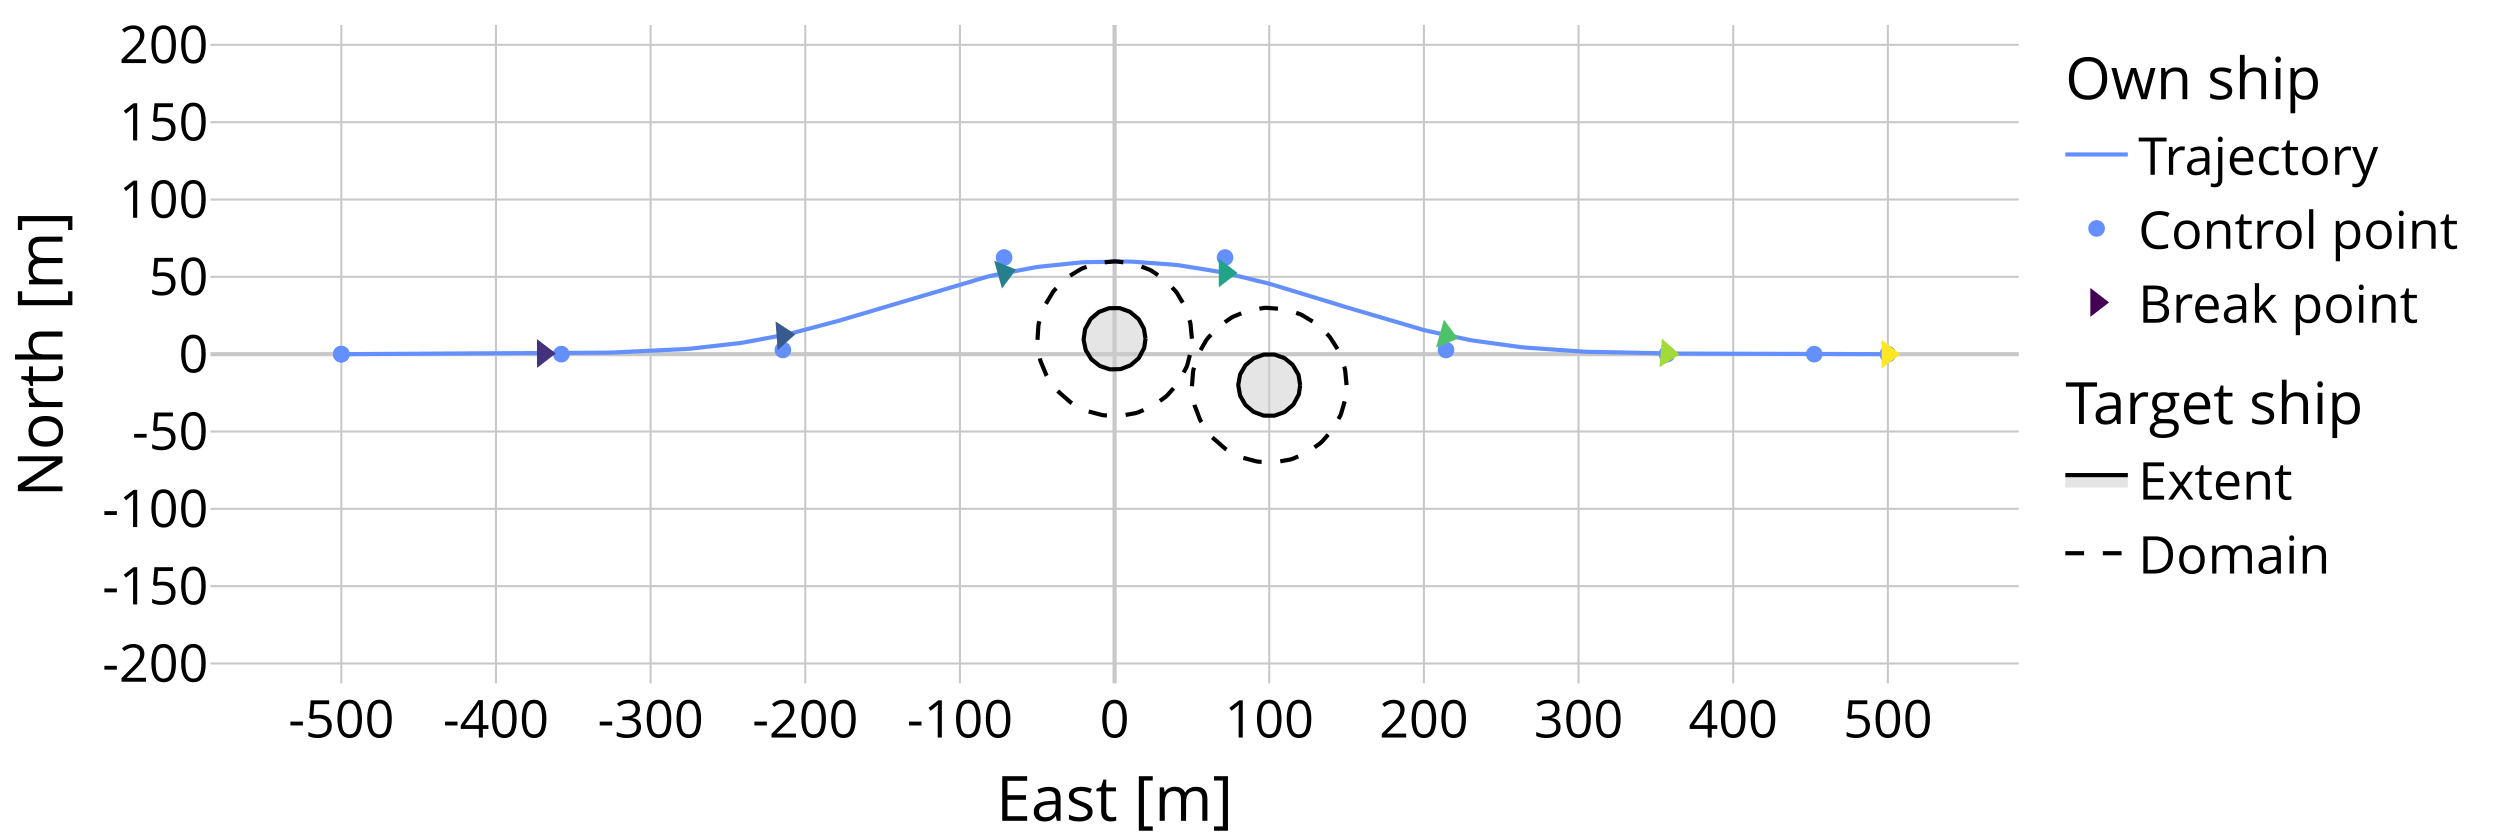
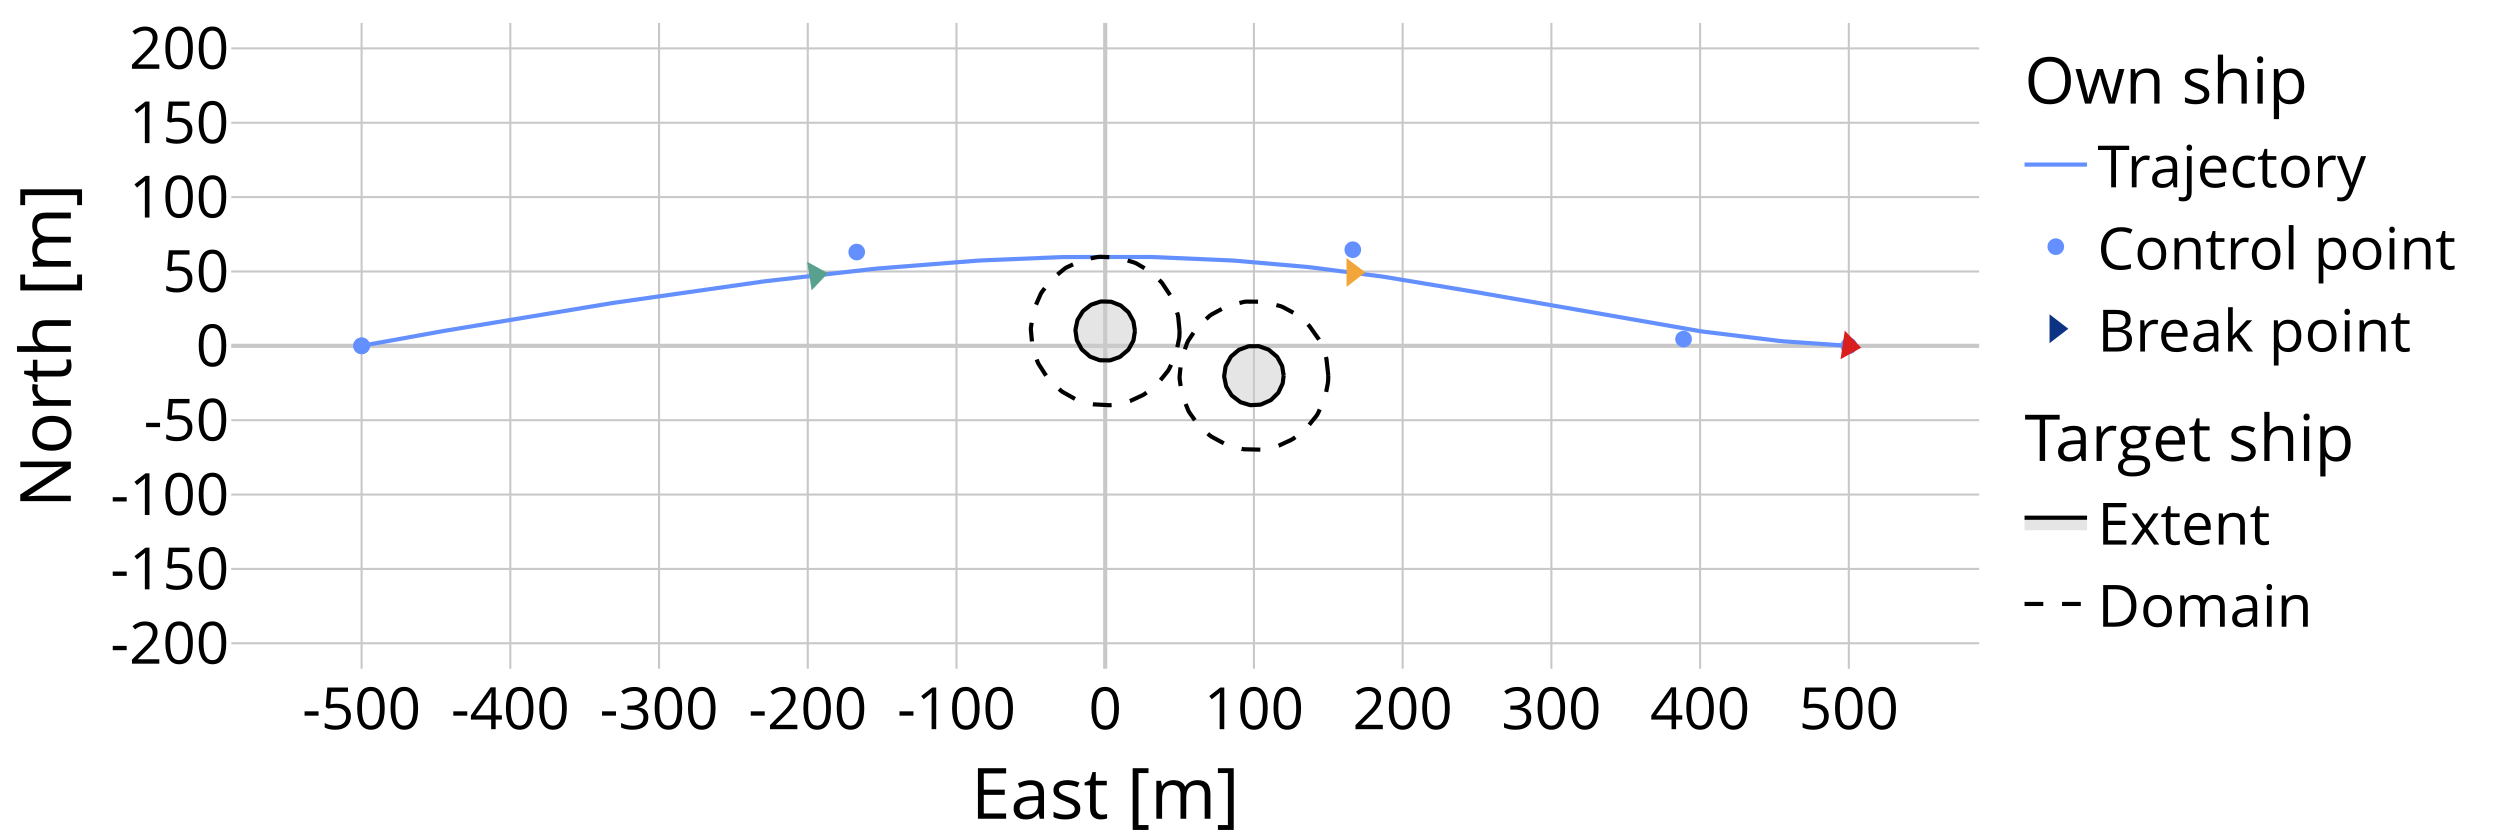
<svg xmlns="http://www.w3.org/2000/svg" class="main-svg" width="1200" height="400" style="" viewBox="0 0 1200 400">
  <rect x="0" y="0" width="1200" height="400" style="fill: rgb(255, 255, 255); fill-opacity: 1;" />
-   <defs id="defs-7a9cb0">
+   <defs id="defs-eac5a7">
    <g class="clips">
-       <clipPath id="clip7a9cb0xyplot" class="plotclip">
-         <rect width="868" height="316" />
+       <clipPath id="clipeac5a7xyplot" class="plotclip">
+         <rect width="839" height="310" />
      </clipPath>
-       <clipPath class="axesclip" id="clip7a9cb0x">
-         <rect x="101" y="0" width="868" height="400" />
+       <clipPath class="axesclip" id="clipeac5a7x">
+         <rect x="111" y="0" width="839" height="400" />
      </clipPath>
-       <clipPath class="axesclip" id="clip7a9cb0y">
-         <rect x="0" y="12" width="1200" height="316" />
+       <clipPath class="axesclip" id="clipeac5a7y">
+         <rect x="0" y="11" width="1200" height="310" />
      </clipPath>
-       <clipPath class="axesclip" id="clip7a9cb0xy">
-         <rect x="101" y="12" width="868" height="316" />
+       <clipPath class="axesclip" id="clipeac5a7xy">
+         <rect x="111" y="11" width="839" height="310" />
      </clipPath>
    </g>
    <g class="gradients" />
    <g class="patterns" />
  </defs>
  <g class="bglayer" />
  <g class="layer-below">
    <g class="imagelayer" />
    <g class="shapelayer" />
  </g>
  <g class="cartesianlayer">
    <g class="subplot xy">
      <g class="layer-subplot">
        <g class="shapelayer" />
        <g class="imagelayer" />
      </g>
      <g class="minor-gridlayer">
        <g class="x" />
        <g class="y" />
      </g>
      <g class="gridlayer">
        <g class="x">
-           <path class="xgrid crisp" transform="translate(163.83,0)" d="M0,12v316" style="stroke: rgb(200, 200, 200); stroke-opacity: 1; stroke-width: 1px;" />
-           <path class="xgrid crisp" transform="translate(238.06,0)" d="M0,12v316" style="stroke: rgb(200, 200, 200); stroke-opacity: 1; stroke-width: 1px;" />
-           <path class="xgrid crisp" transform="translate(312.3,0)" d="M0,12v316" style="stroke: rgb(200, 200, 200); stroke-opacity: 1; stroke-width: 1px;" />
-           <path class="xgrid crisp" transform="translate(386.53,0)" d="M0,12v316" style="stroke: rgb(200, 200, 200); stroke-opacity: 1; stroke-width: 1px;" />
-           <path class="xgrid crisp" transform="translate(460.77,0)" d="M0,12v316" style="stroke: rgb(200, 200, 200); stroke-opacity: 1; stroke-width: 1px;" />
-           <path class="xgrid crisp" transform="translate(609.23,0)" d="M0,12v316" style="stroke: rgb(200, 200, 200); stroke-opacity: 1; stroke-width: 1px;" />
-           <path class="xgrid crisp" transform="translate(683.47,0)" d="M0,12v316" style="stroke: rgb(200, 200, 200); stroke-opacity: 1; stroke-width: 1px;" />
-           <path class="xgrid crisp" transform="translate(757.7,0)" d="M0,12v316" style="stroke: rgb(200, 200, 200); stroke-opacity: 1; stroke-width: 1px;" />
-           <path class="xgrid crisp" transform="translate(831.94,0)" d="M0,12v316" style="stroke: rgb(200, 200, 200); stroke-opacity: 1; stroke-width: 1px;" />
-           <path class="xgrid crisp" transform="translate(906.17,0)" d="M0,12v316" style="stroke: rgb(200, 200, 200); stroke-opacity: 1; stroke-width: 1px;" />
+           <path class="xgrid crisp" transform="translate(173.56,0)" d="M0,11v310" style="stroke: rgb(200, 200, 200); stroke-opacity: 1; stroke-width: 1px;" />
+           <path class="xgrid crisp" transform="translate(244.95,0)" d="M0,11v310" style="stroke: rgb(200, 200, 200); stroke-opacity: 1; stroke-width: 1px;" />
+           <path class="xgrid crisp" transform="translate(316.34,0)" d="M0,11v310" style="stroke: rgb(200, 200, 200); stroke-opacity: 1; stroke-width: 1px;" />
+           <path class="xgrid crisp" transform="translate(387.73,0)" d="M0,11v310" style="stroke: rgb(200, 200, 200); stroke-opacity: 1; stroke-width: 1px;" />
+           <path class="xgrid crisp" transform="translate(459.11,0)" d="M0,11v310" style="stroke: rgb(200, 200, 200); stroke-opacity: 1; stroke-width: 1px;" />
+           <path class="xgrid crisp" transform="translate(601.89,0)" d="M0,11v310" style="stroke: rgb(200, 200, 200); stroke-opacity: 1; stroke-width: 1px;" />
+           <path class="xgrid crisp" transform="translate(673.27,0)" d="M0,11v310" style="stroke: rgb(200, 200, 200); stroke-opacity: 1; stroke-width: 1px;" />
+           <path class="xgrid crisp" transform="translate(744.66,0)" d="M0,11v310" style="stroke: rgb(200, 200, 200); stroke-opacity: 1; stroke-width: 1px;" />
+           <path class="xgrid crisp" transform="translate(816.05,0)" d="M0,11v310" style="stroke: rgb(200, 200, 200); stroke-opacity: 1; stroke-width: 1px;" />
+           <path class="xgrid crisp" transform="translate(887.44,0)" d="M0,11v310" style="stroke: rgb(200, 200, 200); stroke-opacity: 1; stroke-width: 1px;" />
        </g>
        <g class="y">
-           <path class="ygrid crisp" transform="translate(0,318.47)" d="M101,0h868" style="stroke: rgb(200, 200, 200); stroke-opacity: 1; stroke-width: 1px;" />
-           <path class="ygrid crisp" transform="translate(0,281.35)" d="M101,0h868" style="stroke: rgb(200, 200, 200); stroke-opacity: 1; stroke-width: 1px;" />
-           <path class="ygrid crisp" transform="translate(0,244.23)" d="M101,0h868" style="stroke: rgb(200, 200, 200); stroke-opacity: 1; stroke-width: 1px;" />
-           <path class="ygrid crisp" transform="translate(0,207.12)" d="M101,0h868" style="stroke: rgb(200, 200, 200); stroke-opacity: 1; stroke-width: 1px;" />
-           <path class="ygrid crisp" transform="translate(0,132.88)" d="M101,0h868" style="stroke: rgb(200, 200, 200); stroke-opacity: 1; stroke-width: 1px;" />
-           <path class="ygrid crisp" transform="translate(0,95.77)" d="M101,0h868" style="stroke: rgb(200, 200, 200); stroke-opacity: 1; stroke-width: 1px;" />
-           <path class="ygrid crisp" transform="translate(0,58.65)" d="M101,0h868" style="stroke: rgb(200, 200, 200); stroke-opacity: 1; stroke-width: 1px;" />
-           <path class="ygrid crisp" transform="translate(0,21.53)" d="M101,0h868" style="stroke: rgb(200, 200, 200); stroke-opacity: 1; stroke-width: 1px;" />
+           <path class="ygrid crisp" transform="translate(0,308.77)" d="M111,0h839" style="stroke: rgb(200, 200, 200); stroke-opacity: 1; stroke-width: 1px;" />
+           <path class="ygrid crisp" transform="translate(0,273.08)" d="M111,0h839" style="stroke: rgb(200, 200, 200); stroke-opacity: 1; stroke-width: 1px;" />
+           <path class="ygrid crisp" transform="translate(0,237.39)" d="M111,0h839" style="stroke: rgb(200, 200, 200); stroke-opacity: 1; stroke-width: 1px;" />
+           <path class="ygrid crisp" transform="translate(0,201.69)" d="M111,0h839" style="stroke: rgb(200, 200, 200); stroke-opacity: 1; stroke-width: 1px;" />
+           <path class="ygrid crisp" transform="translate(0,130.31)" d="M111,0h839" style="stroke: rgb(200, 200, 200); stroke-opacity: 1; stroke-width: 1px;" />
+           <path class="ygrid crisp" transform="translate(0,94.61)" d="M111,0h839" style="stroke: rgb(200, 200, 200); stroke-opacity: 1; stroke-width: 1px;" />
+           <path class="ygrid crisp" transform="translate(0,58.92)" d="M111,0h839" style="stroke: rgb(200, 200, 200); stroke-opacity: 1; stroke-width: 1px;" />
+           <path class="ygrid crisp" transform="translate(0,23.23)" d="M111,0h839" style="stroke: rgb(200, 200, 200); stroke-opacity: 1; stroke-width: 1px;" />
        </g>
      </g>
      <g class="zerolinelayer">
-         <path class="xzl zl crisp" transform="translate(535,0)" d="M0,12v316" style="stroke: rgb(200, 200, 200); stroke-opacity: 1; stroke-width: 2px;" />
-         <path class="yzl zl crisp" transform="translate(0,170)" d="M101,0h868" style="stroke: rgb(200, 200, 200); stroke-opacity: 1; stroke-width: 2px;" />
+         <path class="xzl zl crisp" transform="translate(530.5,0)" d="M0,11v310" style="stroke: rgb(200, 200, 200); stroke-opacity: 1; stroke-width: 2px;" />
+         <path class="yzl zl crisp" transform="translate(0,166)" d="M111,0h839" style="stroke: rgb(200, 200, 200); stroke-opacity: 1; stroke-width: 2px;" />
      </g>
      <g class="layer-between">
        <g class="shapelayer" />
        <g class="imagelayer" />
      </g>
      <path class="xlines-below" />
      <path class="ylines-below" />
      <g class="overlines-below" />
      <g class="xaxislayer-below" />
      <g class="yaxislayer-below" />
      <g class="overaxes-below" />
      <g class="overplot">
-         <g class="xy" transform="translate(101,12)" clip-path="url(#clip7a9cb0xyplot)">
+         <g class="xy" transform="translate(111,11)" clip-path="url(#clipeac5a7xyplot)">
          <g class="scatterlayer mlayer">
-             <g class="trace scatter trace169239" style="stroke-miterlimit: 2; opacity: 1;">
-               <g class="fills" />
-               <g class="errorbars" />
-               <g class="lines">
-                 <path class="js-line" d="M62.83,158L190.25,157.27L193.08,157.21L228.2,155.53L230.8,155.32L253.72,152.73L256.23,152.35L276.18,148.61L278.67,148.04L301.05,142.11L303.54,141.38L373.14,120.75L375.63,120.17L395.5,116.38L397.98,116.02L417.85,113.97L420.34,113.83L440.2,113.53L442.69,113.61L462.55,115.07L465.03,115.36L484.9,118.57L487.38,119.08L507.24,123.94L509.72,124.63L542,134.45L544.48,135.24L581.73,146.22L584.21,146.84L604.07,151.11L606.55,151.54L628.9,154.6L631.38,154.86L658.69,156.76L661.18,156.87L703.38,157.7L705.86,157.72L805.17,158" style="vector-effect: none; fill: none; stroke: rgb(100, 143, 255); stroke-opacity: 1; stroke-width: 2px; opacity: 1;" />
-               </g>
-               <g class="points" />
-               <g class="text" />
-             </g>
-             <g class="trace scatter traced95512" style="stroke-miterlimit: 2; opacity: 1;">
+             <g class="trace scatter trace9e74f2" style="stroke-miterlimit: 2; opacity: 1;">
+               <g class="fills" />
+               <g class="errorbars" />
+               <g class="lines">
+                 <path class="js-line" d="M62.56,155L100.53,148.13L102.54,147.77L181.57,134.69L184.5,134.23L254.28,124.27L257.33,123.88L307.83,118.13L310.7,117.85L357.98,114.13L360.68,113.98L397.6,112.45L400.19,112.39L440.67,112.35L443.15,112.41L479.92,114.01L482.34,114.17L516.02,117.1L518.42,117.36L551.88,121.67L554.27,122.02L599.67,129.58L602.06,130.01L704.79,147.91L707.17,148.26L743,152.63L745.39,152.86L776.44,155" style="vector-effect: none; fill: none; stroke: rgb(100, 143, 255); stroke-opacity: 1; stroke-width: 2px; opacity: 1;" />
+               </g>
+               <g class="points" />
+               <g class="text" />
+             </g>
+             <g class="trace scatter trace8f3f80" style="stroke-miterlimit: 2; opacity: 1;">
              <g class="fills" />
              <g class="errorbars" />
              <g class="lines" />
              <g class="points">
-                 <path class="point" transform="translate(62.83,158)" d="M4,0A4,4 0 1,1 0,-4A4,4 0 0,1 4,0Z" style="opacity: 1; stroke-width: 0px; fill: rgb(100, 143, 255); fill-opacity: 1;" />
-                 <path class="point" transform="translate(62.83,158)" d="M4,0A4,4 0 1,1 0,-4A4,4 0 0,1 4,0Z" style="opacity: 1; stroke-width: 0px; fill: rgb(100, 143, 255); fill-opacity: 1;" />
-                 <path class="point" transform="translate(168.45,158)" d="M4,0A4,4 0 1,1 0,-4A4,4 0 0,1 4,0Z" style="opacity: 1; stroke-width: 0px; fill: rgb(100, 143, 255); fill-opacity: 1;" />
-                 <path class="point" transform="translate(274.78,155.98)" d="M4,0A4,4 0 1,1 0,-4A4,4 0 0,1 4,0Z" style="opacity: 1; stroke-width: 0px; fill: rgb(100, 143, 255); fill-opacity: 1;" />
-                 <path class="point" transform="translate(380.97,111.61)" d="M4,0A4,4 0 1,1 0,-4A4,4 0 0,1 4,0Z" style="opacity: 1; stroke-width: 0px; fill: rgb(100, 143, 255); fill-opacity: 1;" />
-                 <path class="point" transform="translate(487.02,111.61)" d="M4,0A4,4 0 1,1 0,-4A4,4 0 0,1 4,0Z" style="opacity: 1; stroke-width: 0px; fill: rgb(100, 143, 255); fill-opacity: 1;" />
-                 <path class="point" transform="translate(593.08,155.98)" d="M4,0A4,4 0 1,1 0,-4A4,4 0 0,1 4,0Z" style="opacity: 1; stroke-width: 0px; fill: rgb(100, 143, 255); fill-opacity: 1;" />
-                 <path class="point" transform="translate(699.13,158)" d="M4,0A4,4 0 1,1 0,-4A4,4 0 0,1 4,0Z" style="opacity: 1; stroke-width: 0px; fill: rgb(100, 143, 255); fill-opacity: 1;" />
-                 <path class="point" transform="translate(769.83,158)" d="M4,0A4,4 0 1,1 0,-4A4,4 0 0,1 4,0Z" style="opacity: 1; stroke-width: 0px; fill: rgb(100, 143, 255); fill-opacity: 1;" />
-                 <path class="point" transform="translate(805.17,158)" d="M4,0A4,4 0 1,1 0,-4A4,4 0 0,1 4,0Z" style="opacity: 1; stroke-width: 0px; fill: rgb(100, 143, 255); fill-opacity: 1;" />
-               </g>
-               <g class="text" />
-             </g>
-             <g class="trace scatter trace5d041e" style="stroke-miterlimit: 2; opacity: 1;">
+                 <path class="point" transform="translate(62.56,155)" d="M4,0A4,4 0 1,1 0,-4A4,4 0 0,1 4,0Z" style="opacity: 1; stroke-width: 0px; fill: rgb(100, 143, 255); fill-opacity: 1;" />
+                 <path class="point" transform="translate(62.56,155)" d="M4,0A4,4 0 1,1 0,-4A4,4 0 0,1 4,0Z" style="opacity: 1; stroke-width: 0px; fill: rgb(100, 143, 255); fill-opacity: 1;" />
+                 <path class="point" transform="translate(300.22,109.99)" d="M4,0A4,4 0 1,1 0,-4A4,4 0 0,1 4,0Z" style="opacity: 1; stroke-width: 0px; fill: rgb(100, 143, 255); fill-opacity: 1;" />
+                 <path class="point" transform="translate(538.34,108.86)" d="M4,0A4,4 0 1,1 0,-4A4,4 0 0,1 4,0Z" style="opacity: 1; stroke-width: 0px; fill: rgb(100, 143, 255); fill-opacity: 1;" />
+                 <path class="point" transform="translate(697.11,151.75)" d="M4,0A4,4 0 1,1 0,-4A4,4 0 0,1 4,0Z" style="opacity: 1; stroke-width: 0px; fill: rgb(100, 143, 255); fill-opacity: 1;" />
+                 <path class="point" transform="translate(776.44,155)" d="M4,0A4,4 0 1,1 0,-4A4,4 0 0,1 4,0Z" style="opacity: 1; stroke-width: 0px; fill: rgb(100, 143, 255); fill-opacity: 1;" />
+               </g>
+               <g class="text" />
+             </g>
+             <g class="trace scatter trace8a4f1b" style="stroke-miterlimit: 2; opacity: 1;">
              <g class="fills" />
              <g class="errorbars" />
              <g class="lines" />
              <g class="points">
-                 <path class="point" transform="translate(62.83,158)" d="M0,0Z" style="opacity: 1; stroke-width: 0px; fill: rgb(68, 1, 84); fill-opacity: 1;" />
-                 <path class="point" transform="translate(159.76,157.67)" d="M-3.024,-6.92L-2.976,6.94L6,-0.021Z" style="opacity: 1; stroke-width: 0px; fill: rgb(69, 50, 125); fill-opacity: 1;" />
-                 <path class="point" transform="translate(274.76,148.93)" d="M-3.517,-6.683L-2.466,7.137L5.983,-0.455Z" style="opacity: 1; stroke-width: 0px; fill: rgb(54, 91, 140); fill-opacity: 1;" />
-                 <path class="point" transform="translate(380.95,119.01)" d="M-4.767,-5.857L-1.009,7.484L5.775,-1.627Z" style="opacity: 1; stroke-width: 0px; fill: rgb(39, 127, 142); fill-opacity: 1;" />
-                 <path class="point" transform="translate(487.02,119)" d="M-3.001,-6.93L-2.999,6.93L6,-0Z" style="opacity: 1; stroke-width: 0px; fill: rgb(34, 162, 135); fill-opacity: 1;" />
-                 <path class="point" transform="translate(593.08,148.92)" d="M-1.005,-7.484L-4.769,5.855L5.775,1.629Z" style="opacity: 1; stroke-width: 0px; fill: rgb(78, 193, 106); fill-opacity: 1;" />
-                 <path class="point" transform="translate(699.13,157.66)" d="M-2.42,-7.153L-3.559,6.66L5.98,0.493Z" style="opacity: 1; stroke-width: 0px; fill: rgb(162, 218, 55); fill-opacity: 1;" />
-                 <path class="point" transform="translate(805.17,158)" d="M-2.978,-6.939L-3.022,6.921L6,0.019Z" style="opacity: 1; stroke-width: 0px; fill: rgb(253, 231, 37); fill-opacity: 1;" />
-               </g>
-               <g class="text" />
-             </g>
-             <g class="trace scatter trace1b7d35" style="stroke-miterlimit: 2; opacity: 1;">
+                 <path class="point" transform="translate(62.56,155)" d="M0,0Z" style="opacity: 1; stroke-width: 0px; fill: rgb(12, 51, 131); fill-opacity: 1;" />
+                 <path class="point" transform="translate(280.49,121.05)" d="M-4.031,-6.386L-1.898,7.309L5.928,-0.924Z" style="opacity: 1; stroke-width: 0px; fill: rgb(88, 161, 142); fill-opacity: 1;" />
+                 <path class="point" transform="translate(538.34,119.77)" d="M-3.034,-6.915L-2.966,6.945L6,-0.03Z" style="opacity: 1; stroke-width: 0px; fill: rgb(242, 165, 56); fill-opacity: 1;" />
+                 <path class="point" transform="translate(776.44,155)" d="M-1.953,-7.294L-3.982,6.416L5.935,0.878Z" style="opacity: 1; stroke-width: 0px; fill: rgb(217, 30, 30); fill-opacity: 1;" />
+               </g>
+               <g class="text" />
+             </g>
+             <g class="trace scatter traceebbc9a" style="stroke-miterlimit: 2; opacity: 1;">
              <g class="fills">
                <g>
-                   <path class="js-fill" d="M448.85,150.58L448.11,145.97L447.96,145.52L445.7,141.44L445.41,141.07L441.49,137.76L441.08,137.53L436.68,135.97L436.22,135.9L431.55,135.93L431.09,136.02L426.71,137.64L426.31,137.88L422.74,140.89L422.44,141.25L419.96,145.74L419.82,146.19L419.15,150.81L419.17,151.28L420.12,155.85L420.29,156.29L422.74,160.26L423.06,160.61L426.71,163.51L427.12,163.74L431.55,165.22L432.01,165.29L436.68,165.18L437.14,165.09L441.49,163.4L441.89,163.15L445.41,160.08L445.7,159.72L448.11,155.19L448.25,154.74L448.85,150.58Z" style="fill: rgb(204, 204, 204); fill-opacity: 0.5; stroke-width: 0;" />
+                   <path class="js-fill" d="M433.78,147.86L433.07,143.43L432.92,143L430.75,139.07L430.47,138.72L427.09,135.77L426.7,135.53L422.52,133.91L422.08,133.82L417.59,133.71L417.14,133.78L412.89,135.21L412.49,135.42L408.98,138.21L408.68,138.55L406.32,142.37L406.15,142.79L405.24,147.19L405.22,147.64L405.86,152.08L406,152.51L408.11,156.47L408.39,156.83L412.1,160.07L412.49,160.3L416.7,161.86L417.14,161.94L421.63,161.98L422.08,161.9L426.31,160.41L426.7,160.19L430.47,157L430.75,156.65L432.92,152.72L433.07,152.29L433.78,147.86Z" style="fill: rgb(204, 204, 204); fill-opacity: 0.5; stroke-width: 0;" />
                </g>
              </g>
              <g class="errorbars" />
              <g class="lines">
-                 <path class="js-line" d="M448.85,150.58L448.11,145.97L447.96,145.52L445.7,141.44L445.41,141.07L441.49,137.76L441.08,137.53L436.68,135.97L436.22,135.9L431.55,135.93L431.09,136.02L426.71,137.64L426.31,137.88L422.74,140.89L422.44,141.25L419.96,145.74L419.82,146.19L419.15,150.81L419.17,151.28L420.12,155.85L420.29,156.29L422.74,160.26L423.06,160.61L426.71,163.51L427.12,163.74L431.55,165.22L432.01,165.29L436.68,165.18L437.14,165.09L441.49,163.4L441.89,163.15L445.41,160.08L445.7,159.72L448.11,155.19L448.25,154.74L448.85,150.58" style="vector-effect: none; fill: none; stroke: rgb(0, 0, 0); stroke-opacity: 1; stroke-width: 2px; opacity: 1;" />
-               </g>
-               <g class="points" />
-               <g class="text" />
-             </g>
-             <g class="trace scatter trace8fcbd6" style="stroke-miterlimit: 2; opacity: 1;">
-               <g class="fills" />
-               <g class="errorbars" />
-               <g class="lines">
-                 <path class="js-line" d="M471.12,150.58L470.45,143.59L470.21,142.44L468.03,135.77L467.55,134.7L463.96,128.66L463.25,127.73L458.43,122.63L457.53,121.87L451.71,117.95L450.67,117.41L444.12,114.87L442.99,114.56L434.88,113.47L433.71,113.46L426.72,114.18L425.58,114.43L418.92,116.66L417.86,117.15L411.85,120.79L410.92,121.5L405.11,127.27L404.39,128.19L400.2,135.23L399.74,136.3L397.66,143.01L397.44,144.16L396.92,152.33L397,153.5L398.21,160.42L398.54,161.54L401.24,168.03L401.81,169.05L405.86,174.78L406.64,175.66L412.8,181.05L413.78,181.7L420,184.95L421.09,185.38L427.88,187.19L429.03,187.36L436.05,187.64L437.22,187.55L444.12,186.29L445.25,185.95L451.71,183.2L452.73,182.62L458.43,178.52L459.3,177.74L463.96,172.49L464.64,171.53L468.48,164.31L468.9,163.21L470.66,156.41L470.82,155.25L471.12,150.58" style="vector-effect: none; fill: none; stroke: rgb(0, 0, 0); stroke-opacity: 1; stroke-dasharray: 9px, 9px; stroke-width: 2px; opacity: 1;" />
-               </g>
-               <g class="points" />
-               <g class="text" />
-             </g>
-             <g class="trace scatter trace36ac13" style="stroke-miterlimit: 2; opacity: 1;">
+                 <path class="js-line" d="M433.78,147.86L433.07,143.43L432.92,143L430.75,139.07L430.47,138.72L427.09,135.77L426.7,135.53L422.52,133.91L422.08,133.82L417.59,133.71L417.14,133.78L412.89,135.21L412.49,135.42L408.98,138.21L408.68,138.55L406.32,142.37L406.15,142.79L405.24,147.19L405.22,147.64L405.86,152.08L406,152.51L408.11,156.47L408.39,156.83L412.1,160.07L412.49,160.3L416.7,161.86L417.14,161.94L421.63,161.98L422.08,161.9L426.31,160.41L426.7,160.19L430.47,157L430.75,156.65L432.92,152.72L433.07,152.29L433.78,147.86" style="vector-effect: none; fill: none; stroke: rgb(0, 0, 0); stroke-opacity: 1; stroke-width: 2px; opacity: 1;" />
+               </g>
+               <g class="points" />
+               <g class="text" />
+             </g>
+             <g class="trace scatter tracefd1bbc" style="stroke-miterlimit: 2; opacity: 1;">
+               <g class="fills" />
+               <g class="errorbars" />
+               <g class="lines">
+                 <path class="js-line" d="M455.19,147.86L454.55,141.14L454.33,140.04L451.76,132.59L451.26,131.58L446.92,125.01L446.19,124.16L441.25,119.56L440.34,118.89L434.51,115.48L433.48,115.02L425.94,112.75L424.83,112.57L416.97,112.26L415.84,112.36L409.22,113.68L408.15,114.02L401.01,117.33L400.05,117.93L393.96,122.92L393.19,123.74L389.12,129.13L388.54,130.1L385.4,137.31L385.08,138.4L383.85,146.17L383.81,147.3L384.56,155.14L384.8,156.23L387,162.62L387.48,163.64L391.72,170.27L392.44,171.14L398.2,176.5L399.12,177.16L405,180.48L406.04,180.92L412.5,182.86L413.61,183.07L421.47,183.5L422.6,183.42L430.32,181.88L431.38,181.52L437.51,178.68L438.47,178.09L443.83,173.98L444.64,173.2L449.58,167.07L450.17,166.11L453.06,160.01L453.43,158.94L455.03,151.24L455.12,150.11L455.19,147.86" style="vector-effect: none; fill: none; stroke: rgb(0, 0, 0); stroke-opacity: 1; stroke-dasharray: 9px, 9px; stroke-width: 2px; opacity: 1;" />
+               </g>
+               <g class="points" />
+               <g class="text" />
+             </g>
+             <g class="trace scatter trace7eab3a" style="stroke-miterlimit: 2; opacity: 1;">
              <g class="fills">
                <g>
-                   <path class="js-fill" d="M523.08,172.85L522.35,168.24L522.2,167.79L519.64,163.34L519.34,162.99L515.73,160.03L515.32,159.8L510.92,158.24L510.45,158.17L505.79,158.2L505.32,158.29L500.95,159.91L500.54,160.15L496.98,163.16L496.68,163.52L494.36,167.57L494.2,168.01L493.39,172.61L493.39,173.08L494.2,177.68L494.36,178.12L496.68,182.17L496.98,182.53L500.54,185.55L500.95,185.78L505.32,187.41L505.79,187.49L510.45,187.53L510.92,187.45L515.32,185.9L515.73,185.67L519.64,182.35L519.94,181.99L522.35,177.46L522.49,177.01L523.08,172.85Z" style="fill: rgb(204, 204, 204); fill-opacity: 0.5; stroke-width: 0;" />
+                   <path class="js-fill" d="M505.16,169.28L504.46,164.84L504.31,164.42L502.14,160.49L501.86,160.14L498.09,156.95L497.7,156.73L493.46,155.23L493.02,155.16L488.53,155.2L488.09,155.28L483.88,156.84L483.49,157.07L480.06,159.97L479.77,160.31L477.39,164.63L477.25,165.06L476.61,169.5L476.63,169.95L477.54,174.35L477.71,174.77L480.06,178.59L480.36,178.93L484.28,181.93L484.68,182.13L488.98,183.43L489.42,183.48L493.91,183.23L494.35,183.13L498.85,181.13L499.22,180.87L502.41,177.71L502.67,177.34L504.59,173.28L504.71,172.85L505.16,169.28Z" style="fill: rgb(204, 204, 204); fill-opacity: 0.5; stroke-width: 0;" />
                </g>
              </g>
              <g class="errorbars" />
              <g class="lines">
-                 <path class="js-line" d="M523.08,172.85L522.35,168.24L522.2,167.79L519.64,163.34L519.34,162.99L515.73,160.03L515.32,159.8L510.92,158.24L510.45,158.17L505.79,158.2L505.32,158.29L500.95,159.91L500.54,160.15L496.98,163.16L496.68,163.52L494.36,167.57L494.2,168.01L493.39,172.61L493.39,173.08L494.2,177.68L494.36,178.12L496.68,182.17L496.98,182.53L500.54,185.55L500.95,185.78L505.32,187.41L505.79,187.49L510.45,187.53L510.92,187.45L515.32,185.9L515.73,185.67L519.64,182.35L519.94,181.99L522.35,177.46L522.49,177.01L523.08,172.85" style="vector-effect: none; fill: none; stroke: rgb(0, 0, 0); stroke-opacity: 1; stroke-width: 2px; opacity: 1;" />
-               </g>
-               <g class="points" />
-               <g class="text" />
-             </g>
-             <g class="trace scatter trace3b01e3" style="stroke-miterlimit: 2; opacity: 1;">
-               <g class="fills" />
-               <g class="errorbars" />
-               <g class="lines">
-                 <path class="js-line" d="M545.35,172.85L544.69,165.86L544.45,164.71L541.78,156.97L541.27,155.92L537.49,150L536.75,149.09L531.77,144.14L530.85,143.41L523.85,139.17L522.78,138.7L516.09,136.57L514.94,136.34L506.77,135.76L505.6,135.82L498.68,136.98L497.55,137.3L491.05,139.95L490.02,140.51L484.25,144.52L483.37,145.29L478.62,150.46L477.93,151.41L474.44,157.5L473.97,158.58L471.9,165.28L471.68,166.43L471.12,173.43L471.16,174.6L472.15,181.55L472.45,182.69L474.94,189.25L475.47,190.3L480.1,197.05L480.87,197.93L487.04,203.32L488.01,203.97L494.23,207.22L495.33,207.65L502.11,209.46L503.27,209.63L510.28,209.91L511.45,209.82L518.36,208.56L519.48,208.22L525.94,205.47L526.96,204.89L532.66,200.79L533.53,200.01L538.19,194.76L538.87,193.8L542.27,187.66L542.72,186.58L544.69,179.84L544.89,178.68L545.35,172.85" style="vector-effect: none; fill: none; stroke: rgb(0, 0, 0); stroke-opacity: 1; stroke-dasharray: 9px, 9px; stroke-width: 2px; opacity: 1;" />
+                 <path class="js-line" d="M505.16,169.28L504.46,164.84L504.31,164.42L502.14,160.49L501.86,160.14L498.09,156.95L497.7,156.73L493.46,155.23L493.02,155.16L488.53,155.2L488.09,155.28L483.88,156.84L483.49,157.07L480.06,159.97L479.77,160.31L477.39,164.63L477.25,165.06L476.61,169.5L476.63,169.95L477.54,174.35L477.71,174.77L480.06,178.59L480.36,178.93L484.28,181.93L484.68,182.13L488.98,183.43L489.42,183.48L493.91,183.23L494.35,183.13L498.85,181.13L499.22,180.87L502.41,177.71L502.67,177.34L504.59,173.28L504.71,172.85L505.16,169.28" style="vector-effect: none; fill: none; stroke: rgb(0, 0, 0); stroke-opacity: 1; stroke-width: 2px; opacity: 1;" />
+               </g>
+               <g class="points" />
+               <g class="text" />
+             </g>
+             <g class="trace scatter trace996170" style="stroke-miterlimit: 2; opacity: 1;">
+               <g class="fills" />
+               <g class="errorbars" />
+               <g class="lines">
+                 <path class="js-line" d="M526.58,169.28L525.71,161.45L525.45,160.36L522.65,153L522.12,152L517.58,145.58L516.81,144.75L511.73,140.3L510.81,139.66L504.87,136.44L503.83,136.01L496.22,133.98L495.1,133.83L487.23,133.77L486.11,133.9L478.47,135.81L477.42,136.22L470.5,139.98L469.59,140.63L463.83,146L463.11,146.87L459.38,152.5L458.87,153.5L456.19,160.9L455.94,162L455.2,169.84L455.23,170.97L456.19,177.65L456.47,178.74L459.38,186.06L459.93,187.04L463.83,192.55L464.58,193.4L469.59,197.92L470.5,198.58L477.42,202.33L478.47,202.74L485,204.48L486.11,204.65L493.98,204.84L495.1,204.72L501.7,203.29L502.77,202.93L508.9,200.09L509.86,199.51L515.21,195.4L516.03,194.62L520.97,188.49L521.56,187.53L524.82,180.36L525.15,179.28L526.42,172.65L526.51,171.53L526.58,169.28" style="vector-effect: none; fill: none; stroke: rgb(0, 0, 0); stroke-opacity: 1; stroke-dasharray: 9px, 9px; stroke-width: 2px; opacity: 1;" />
              </g>
              <g class="points" />
              <g class="text" />
            </g>
          </g>
        </g>
      </g>
      <path class="xlines-above crisp" d="M0,0" style="fill: none;" />
      <path class="ylines-above crisp" d="M0,0" style="fill: none;" />
      <g class="overlines-above" />
      <g class="xaxislayer-above">
        <g class="xtick">
-           <text text-anchor="middle" x="0" y="354" transform="translate(163.83,0)" style="font-family: 'Open Sans', verdana, arial, sans-serif; font-size: 25px; fill: rgb(0, 0, 0); fill-opacity: 1; white-space: pre; opacity: 1;">-500</text>
-         </g>
-         <g class="xtick">
-           <text text-anchor="middle" x="0" y="354" style="font-family: 'Open Sans', verdana, arial, sans-serif; font-size: 25px; fill: rgb(0, 0, 0); fill-opacity: 1; white-space: pre; opacity: 1;" transform="translate(238.06,0)">-400</text>
-         </g>
-         <g class="xtick">
-           <text text-anchor="middle" x="0" y="354" style="font-family: 'Open Sans', verdana, arial, sans-serif; font-size: 25px; fill: rgb(0, 0, 0); fill-opacity: 1; white-space: pre; opacity: 1;" transform="translate(312.3,0)">-300</text>
-         </g>
-         <g class="xtick">
-           <text text-anchor="middle" x="0" y="354" style="font-family: 'Open Sans', verdana, arial, sans-serif; font-size: 25px; fill: rgb(0, 0, 0); fill-opacity: 1; white-space: pre; opacity: 1;" transform="translate(386.53,0)">-200</text>
-         </g>
-         <g class="xtick">
-           <text text-anchor="middle" x="0" y="354" style="font-family: 'Open Sans', verdana, arial, sans-serif; font-size: 25px; fill: rgb(0, 0, 0); fill-opacity: 1; white-space: pre; opacity: 1;" transform="translate(460.77,0)">-100</text>
-         </g>
-         <g class="xtick">
-           <text text-anchor="middle" x="0" y="354" style="font-family: 'Open Sans', verdana, arial, sans-serif; font-size: 25px; fill: rgb(0, 0, 0); fill-opacity: 1; white-space: pre; opacity: 1;" transform="translate(535,0)">0</text>
-         </g>
-         <g class="xtick">
-           <text text-anchor="middle" x="0" y="354" style="font-family: 'Open Sans', verdana, arial, sans-serif; font-size: 25px; fill: rgb(0, 0, 0); fill-opacity: 1; white-space: pre; opacity: 1;" transform="translate(609.23,0)">100</text>
-         </g>
-         <g class="xtick">
-           <text text-anchor="middle" x="0" y="354" style="font-family: 'Open Sans', verdana, arial, sans-serif; font-size: 25px; fill: rgb(0, 0, 0); fill-opacity: 1; white-space: pre; opacity: 1;" transform="translate(683.47,0)">200</text>
-         </g>
-         <g class="xtick">
-           <text text-anchor="middle" x="0" y="354" style="font-family: 'Open Sans', verdana, arial, sans-serif; font-size: 25px; fill: rgb(0, 0, 0); fill-opacity: 1; white-space: pre; opacity: 1;" transform="translate(757.7,0)">300</text>
-         </g>
-         <g class="xtick">
-           <text text-anchor="middle" x="0" y="354" style="font-family: 'Open Sans', verdana, arial, sans-serif; font-size: 25px; fill: rgb(0, 0, 0); fill-opacity: 1; white-space: pre; opacity: 1;" transform="translate(831.94,0)">400</text>
-         </g>
-         <g class="xtick">
-           <text text-anchor="middle" x="0" y="354" style="font-family: 'Open Sans', verdana, arial, sans-serif; font-size: 25px; fill: rgb(0, 0, 0); fill-opacity: 1; white-space: pre; opacity: 1;" transform="translate(906.17,0)">500</text>
+           <text text-anchor="middle" x="0" y="350" transform="translate(173.56,0)" style="font-family: 'Open Sans', verdana, arial, sans-serif; font-size: 28px; fill: rgb(0, 0, 0); fill-opacity: 1; white-space: pre; opacity: 1;">-500</text>
+         </g>
+         <g class="xtick">
+           <text text-anchor="middle" x="0" y="350" style="font-family: 'Open Sans', verdana, arial, sans-serif; font-size: 28px; fill: rgb(0, 0, 0); fill-opacity: 1; white-space: pre; opacity: 1;" transform="translate(244.95,0)">-400</text>
+         </g>
+         <g class="xtick">
+           <text text-anchor="middle" x="0" y="350" style="font-family: 'Open Sans', verdana, arial, sans-serif; font-size: 28px; fill: rgb(0, 0, 0); fill-opacity: 1; white-space: pre; opacity: 1;" transform="translate(316.34,0)">-300</text>
+         </g>
+         <g class="xtick">
+           <text text-anchor="middle" x="0" y="350" style="font-family: 'Open Sans', verdana, arial, sans-serif; font-size: 28px; fill: rgb(0, 0, 0); fill-opacity: 1; white-space: pre; opacity: 1;" transform="translate(387.73,0)">-200</text>
+         </g>
+         <g class="xtick">
+           <text text-anchor="middle" x="0" y="350" style="font-family: 'Open Sans', verdana, arial, sans-serif; font-size: 28px; fill: rgb(0, 0, 0); fill-opacity: 1; white-space: pre; opacity: 1;" transform="translate(459.11,0)">-100</text>
+         </g>
+         <g class="xtick">
+           <text text-anchor="middle" x="0" y="350" style="font-family: 'Open Sans', verdana, arial, sans-serif; font-size: 28px; fill: rgb(0, 0, 0); fill-opacity: 1; white-space: pre; opacity: 1;" transform="translate(530.5,0)">0</text>
+         </g>
+         <g class="xtick">
+           <text text-anchor="middle" x="0" y="350" style="font-family: 'Open Sans', verdana, arial, sans-serif; font-size: 28px; fill: rgb(0, 0, 0); fill-opacity: 1; white-space: pre; opacity: 1;" transform="translate(601.89,0)">100</text>
+         </g>
+         <g class="xtick">
+           <text text-anchor="middle" x="0" y="350" style="font-family: 'Open Sans', verdana, arial, sans-serif; font-size: 28px; fill: rgb(0, 0, 0); fill-opacity: 1; white-space: pre; opacity: 1;" transform="translate(673.27,0)">200</text>
+         </g>
+         <g class="xtick">
+           <text text-anchor="middle" x="0" y="350" style="font-family: 'Open Sans', verdana, arial, sans-serif; font-size: 28px; fill: rgb(0, 0, 0); fill-opacity: 1; white-space: pre; opacity: 1;" transform="translate(744.66,0)">300</text>
+         </g>
+         <g class="xtick">
+           <text text-anchor="middle" x="0" y="350" style="font-family: 'Open Sans', verdana, arial, sans-serif; font-size: 28px; fill: rgb(0, 0, 0); fill-opacity: 1; white-space: pre; opacity: 1;" transform="translate(816.05,0)">400</text>
+         </g>
+         <g class="xtick">
+           <text text-anchor="middle" x="0" y="350" style="font-family: 'Open Sans', verdana, arial, sans-serif; font-size: 28px; fill: rgb(0, 0, 0); fill-opacity: 1; white-space: pre; opacity: 1;" transform="translate(887.44,0)">500</text>
        </g>
      </g>
      <g class="yaxislayer-above">
        <g class="ytick">
-           <text text-anchor="end" x="100" y="8.75" transform="translate(0,318.47)" style="font-family: 'Open Sans', verdana, arial, sans-serif; font-size: 25px; fill: rgb(0, 0, 0); fill-opacity: 1; white-space: pre; opacity: 1;">-200</text>
-         </g>
-         <g class="ytick">
-           <text text-anchor="end" x="100" y="8.75" style="font-family: 'Open Sans', verdana, arial, sans-serif; font-size: 25px; fill: rgb(0, 0, 0); fill-opacity: 1; white-space: pre; opacity: 1;" transform="translate(0,281.35)">-150</text>
-         </g>
-         <g class="ytick">
-           <text text-anchor="end" x="100" y="8.75" style="font-family: 'Open Sans', verdana, arial, sans-serif; font-size: 25px; fill: rgb(0, 0, 0); fill-opacity: 1; white-space: pre; opacity: 1;" transform="translate(0,244.23)">-100</text>
-         </g>
-         <g class="ytick">
-           <text text-anchor="end" x="100" y="8.75" style="font-family: 'Open Sans', verdana, arial, sans-serif; font-size: 25px; fill: rgb(0, 0, 0); fill-opacity: 1; white-space: pre; opacity: 1;" transform="translate(0,207.12)">-50</text>
-         </g>
-         <g class="ytick">
-           <text text-anchor="end" x="100" y="8.75" style="font-family: 'Open Sans', verdana, arial, sans-serif; font-size: 25px; fill: rgb(0, 0, 0); fill-opacity: 1; white-space: pre; opacity: 1;" transform="translate(0,170)">0</text>
-         </g>
-         <g class="ytick">
-           <text text-anchor="end" x="100" y="8.75" style="font-family: 'Open Sans', verdana, arial, sans-serif; font-size: 25px; fill: rgb(0, 0, 0); fill-opacity: 1; white-space: pre; opacity: 1;" transform="translate(0,132.88)">50</text>
-         </g>
-         <g class="ytick">
-           <text text-anchor="end" x="100" y="8.75" style="font-family: 'Open Sans', verdana, arial, sans-serif; font-size: 25px; fill: rgb(0, 0, 0); fill-opacity: 1; white-space: pre; opacity: 1;" transform="translate(0,95.77)">100</text>
-         </g>
-         <g class="ytick">
-           <text text-anchor="end" x="100" y="8.75" style="font-family: 'Open Sans', verdana, arial, sans-serif; font-size: 25px; fill: rgb(0, 0, 0); fill-opacity: 1; white-space: pre; opacity: 1;" transform="translate(0,58.65)">150</text>
-         </g>
-         <g class="ytick">
-           <text text-anchor="end" x="100" y="8.75" style="font-family: 'Open Sans', verdana, arial, sans-serif; font-size: 25px; fill: rgb(0, 0, 0); fill-opacity: 1; white-space: pre; opacity: 1;" transform="translate(0,21.53)">200</text>
+           <text text-anchor="end" x="110" y="9.8" transform="translate(0,308.77)" style="font-family: 'Open Sans', verdana, arial, sans-serif; font-size: 28px; fill: rgb(0, 0, 0); fill-opacity: 1; white-space: pre; opacity: 1;">-200</text>
+         </g>
+         <g class="ytick">
+           <text text-anchor="end" x="110" y="9.8" style="font-family: 'Open Sans', verdana, arial, sans-serif; font-size: 28px; fill: rgb(0, 0, 0); fill-opacity: 1; white-space: pre; opacity: 1;" transform="translate(0,273.08)">-150</text>
+         </g>
+         <g class="ytick">
+           <text text-anchor="end" x="110" y="9.8" style="font-family: 'Open Sans', verdana, arial, sans-serif; font-size: 28px; fill: rgb(0, 0, 0); fill-opacity: 1; white-space: pre; opacity: 1;" transform="translate(0,237.39)">-100</text>
+         </g>
+         <g class="ytick">
+           <text text-anchor="end" x="110" y="9.8" style="font-family: 'Open Sans', verdana, arial, sans-serif; font-size: 28px; fill: rgb(0, 0, 0); fill-opacity: 1; white-space: pre; opacity: 1;" transform="translate(0,201.69)">-50</text>
+         </g>
+         <g class="ytick">
+           <text text-anchor="end" x="110" y="9.8" style="font-family: 'Open Sans', verdana, arial, sans-serif; font-size: 28px; fill: rgb(0, 0, 0); fill-opacity: 1; white-space: pre; opacity: 1;" transform="translate(0,166)">0</text>
+         </g>
+         <g class="ytick">
+           <text text-anchor="end" x="110" y="9.8" style="font-family: 'Open Sans', verdana, arial, sans-serif; font-size: 28px; fill: rgb(0, 0, 0); fill-opacity: 1; white-space: pre; opacity: 1;" transform="translate(0,130.31)">50</text>
+         </g>
+         <g class="ytick">
+           <text text-anchor="end" x="110" y="9.8" style="font-family: 'Open Sans', verdana, arial, sans-serif; font-size: 28px; fill: rgb(0, 0, 0); fill-opacity: 1; white-space: pre; opacity: 1;" transform="translate(0,94.61)">100</text>
+         </g>
+         <g class="ytick">
+           <text text-anchor="end" x="110" y="9.8" style="font-family: 'Open Sans', verdana, arial, sans-serif; font-size: 28px; fill: rgb(0, 0, 0); fill-opacity: 1; white-space: pre; opacity: 1;" transform="translate(0,58.92)">150</text>
+         </g>
+         <g class="ytick">
+           <text text-anchor="end" x="110" y="9.8" style="font-family: 'Open Sans', verdana, arial, sans-serif; font-size: 28px; fill: rgb(0, 0, 0); fill-opacity: 1; white-space: pre; opacity: 1;" transform="translate(0,23.23)">200</text>
        </g>
      </g>
      <g class="overaxes-above" />
    </g>
  </g>
  <g class="polarlayer" />
  <g class="smithlayer" />
  <g class="ternarylayer" />
  <g class="geolayer" />
  <g class="funnelarealayer" />
  <g class="pielayer" />
  <g class="iciclelayer" />
  <g class="treemaplayer" />
  <g class="sunburstlayer" />
  <g class="glimages" />
-   <defs id="topdefs-7a9cb0">
+   <defs id="topdefs-eac5a7">
    <g class="clips" />
-     <clipPath id="legend7a9cb0">
-       <rect width="209" height="277" x="0" y="0" />
+     <clipPath id="legendeac5a7">
+       <rect width="228" height="304" x="0" y="0" />
    </clipPath>
  </defs>
  <g class="layer-above">
    <g class="imagelayer" />
    <g class="shapelayer" />
  </g>
  <g class="infolayer">
-     <g class="legend" pointer-events="all" transform="translate(986.36,12)">
-       <rect class="bg" shape-rendering="crispEdges" style="stroke: rgb(68, 68, 68); stroke-opacity: 1; fill: rgb(255, 255, 255); fill-opacity: 1; stroke-width: 0px;" width="209" height="277" x="0" y="0" />
-       <g class="scrollbox" transform="" clip-path="url(#legend7a9cb0)">
+     <g class="legend" pointer-events="all" transform="translate(966.78,11)">
+       <rect class="bg" shape-rendering="crispEdges" style="stroke: rgb(68, 68, 68); stroke-opacity: 1; fill: rgb(255, 255, 255); fill-opacity: 1; stroke-width: 0px;" width="228" height="304" x="0" y="0" />
+       <g class="scrollbox" transform="" clip-path="url(#legendeac5a7)">
        <g class="groups" transform="">
-           <g class="traces" transform="translate(0,24.7)" style="opacity: 1;">
-             <text class="legendtext" text-anchor="start" x="5" y="10.92" style="font-family: 'Open Sans', verdana, arial, sans-serif; font-size: 28px; fill: rgb(0, 0, 0); fill-opacity: 1; white-space: pre;">Own ship</text>
+           <g class="traces" transform="translate(0,26.65)" style="opacity: 1;">
+             <text class="legendtext" text-anchor="start" x="5" y="12.09" style="font-family: 'Open Sans', verdana, arial, sans-serif; font-size: 31px; fill: rgb(0, 0, 0); fill-opacity: 1; white-space: pre;">Own ship</text>
            <g class="layers">
              <g class="legendfill" />
              <g class="legendlines" />
              <g class="legendsymbols">
                <g class="legendpoints" />
              </g>
            </g>
-             <rect class="legendtoggle" x="0" y="-19.7" width="203.234" height="39.4" style="fill: rgb(0, 0, 0); fill-opacity: 0;" />
-           </g>
-           <g class="traces" transform="translate(0,62.15)" style="opacity: 1;">
-             <text class="legendtext" text-anchor="start" x="40" y="9.75" style="font-family: 'Open Sans', verdana, arial, sans-serif; font-size: 25px; fill: rgb(0, 0, 0); fill-opacity: 1; white-space: pre;">Trajectory</text>
+             <rect class="legendtoggle" x="0" y="-21.65" width="222.656" height="43.3" style="fill: rgb(0, 0, 0); fill-opacity: 0;" />
+           </g>
+           <g class="traces" transform="translate(0,68)" style="opacity: 1;">
+             <text class="legendtext" text-anchor="start" x="40" y="10.92" style="font-family: 'Open Sans', verdana, arial, sans-serif; font-size: 28px; fill: rgb(0, 0, 0); fill-opacity: 1; white-space: pre;">Trajectory</text>
            <g class="layers" style="opacity: 1;">
              <g class="legendfill" />
              <g class="legendlines">
                <path class="js-line" d="M5,0h30" style="fill: none; stroke: rgb(100, 143, 255); stroke-opacity: 1; stroke-width: 2px;" />
              </g>
              <g class="legendsymbols">
                <g class="legendpoints" />
              </g>
            </g>
-             <rect class="legendtoggle" x="0" y="-17.75" width="203.234" height="35.5" style="fill: rgb(0, 0, 0); fill-opacity: 0;" />
-           </g>
-           <g class="traces" transform="translate(0,97.65)" style="opacity: 1;">
-             <text class="legendtext" text-anchor="start" x="40" y="9.75" style="font-family: 'Open Sans', verdana, arial, sans-serif; font-size: 25px; fill: rgb(0, 0, 0); fill-opacity: 1; white-space: pre;">Control point</text>
+             <rect class="legendtoggle" x="0" y="-19.7" width="222.656" height="39.4" style="fill: rgb(0, 0, 0); fill-opacity: 0;" />
+           </g>
+           <g class="traces" transform="translate(0,107.4)" style="opacity: 1;">
+             <text class="legendtext" text-anchor="start" x="40" y="10.92" style="font-family: 'Open Sans', verdana, arial, sans-serif; font-size: 28px; fill: rgb(0, 0, 0); fill-opacity: 1; white-space: pre;">Control point</text>
            <g class="layers" style="opacity: 1;">
              <g class="legendfill" />
              <g class="legendlines" />
              <g class="legendsymbols">
                <g class="legendpoints">
                  <path class="scatterpts" transform="translate(20,0)" d="M4,0A4,4 0 1,1 0,-4A4,4 0 0,1 4,0Z" style="opacity: 1; stroke-width: 0px; fill: rgb(100, 143, 255); fill-opacity: 1;" />
                </g>
              </g>
            </g>
-             <rect class="legendtoggle" x="0" y="-17.75" width="203.234" height="35.5" style="fill: rgb(0, 0, 0); fill-opacity: 0;" />
-           </g>
-           <g class="traces" transform="translate(0,133.15)" style="opacity: 1;">
-             <text class="legendtext" text-anchor="start" x="40" y="9.75" style="font-family: 'Open Sans', verdana, arial, sans-serif; font-size: 25px; fill: rgb(0, 0, 0); fill-opacity: 1; white-space: pre;">Break point</text>
+             <rect class="legendtoggle" x="0" y="-19.7" width="222.656" height="39.4" style="fill: rgb(0, 0, 0); fill-opacity: 0;" />
+           </g>
+           <g class="traces" transform="translate(0,146.8)" style="opacity: 1;">
+             <text class="legendtext" text-anchor="start" x="40" y="10.92" style="font-family: 'Open Sans', verdana, arial, sans-serif; font-size: 28px; fill: rgb(0, 0, 0); fill-opacity: 1; white-space: pre;">Break point</text>
            <g class="layers" style="opacity: 1;">
              <g class="legendfill" />
              <g class="legendlines" />
              <g class="legendsymbols">
                <g class="legendpoints">
-                   <path class="scatterpts" transform="translate(20,0)" d="M-3,-6.93L-3,6.93L6,-3.6739403974420594e-16Z" style="opacity: 1; stroke-width: 0px; fill: rgb(68, 1, 84); fill-opacity: 1;" />
+                   <path class="scatterpts" transform="translate(20,0)" d="M-3,-6.93L-3,6.93L6,-3.6739403974420594e-16Z" style="opacity: 1; stroke-width: 0px; fill: rgb(12, 51, 131); fill-opacity: 1;" />
                </g>
              </g>
            </g>
-             <rect class="legendtoggle" x="0" y="-17.75" width="203.234" height="35.5" style="fill: rgb(0, 0, 0); fill-opacity: 0;" />
+             <rect class="legendtoggle" x="0" y="-19.7" width="222.656" height="39.4" style="fill: rgb(0, 0, 0); fill-opacity: 0;" />
          </g>
        </g>
        <g class="groups" transform="translate(0,10)">
-           <g class="traces" transform="translate(0,170.6)" style="opacity: 1;">
-             <text class="legendtext" text-anchor="start" x="5" y="10.92" style="font-family: 'Open Sans', verdana, arial, sans-serif; font-size: 28px; fill: rgb(0, 0, 0); fill-opacity: 1; white-space: pre;">Target ship</text>
+           <g class="traces" transform="translate(0,188.15)" style="opacity: 1;">
+             <text class="legendtext" text-anchor="start" x="5" y="12.09" style="font-family: 'Open Sans', verdana, arial, sans-serif; font-size: 31px; fill: rgb(0, 0, 0); fill-opacity: 1; white-space: pre;">Target ship</text>
            <g class="layers">
              <g class="legendfill" />
              <g class="legendlines" />
              <g class="legendsymbols">
                <g class="legendpoints" />
              </g>
            </g>
-             <rect class="legendtoggle" x="0" y="-19.7" width="203.234" height="39.4" style="fill: rgb(0, 0, 0); fill-opacity: 0;" />
-           </g>
-           <g class="traces" transform="translate(0,208.05)" style="opacity: 1;">
-             <text class="legendtext" text-anchor="start" x="40" y="9.75" style="font-family: 'Open Sans', verdana, arial, sans-serif; font-size: 25px; fill: rgb(0, 0, 0); fill-opacity: 1; white-space: pre;">Extent</text>
+             <rect class="legendtoggle" x="0" y="-21.65" width="222.656" height="43.3" style="fill: rgb(0, 0, 0); fill-opacity: 0;" />
+           </g>
+           <g class="traces" transform="translate(0,229.5)" style="opacity: 1;">
+             <text class="legendtext" text-anchor="start" x="40" y="10.92" style="font-family: 'Open Sans', verdana, arial, sans-serif; font-size: 28px; fill: rgb(0, 0, 0); fill-opacity: 1; white-space: pre;">Extent</text>
            <g class="layers" style="opacity: 1;">
              <g class="legendfill">
                <path class="js-fill" d="M5,-2h30v6h-30z" style="stroke-width: 0; fill: rgb(204, 204, 204); fill-opacity: 0.5;" />
              </g>
              <g class="legendlines">
                <path class="js-line" d="M5,-2h30" style="fill: none; stroke: rgb(0, 0, 0); stroke-opacity: 1; stroke-width: 2px;" />
              </g>
              <g class="legendsymbols">
                <g class="legendpoints" />
              </g>
            </g>
-             <rect class="legendtoggle" x="0" y="-17.75" width="203.234" height="35.5" style="fill: rgb(0, 0, 0); fill-opacity: 0;" />
-           </g>
-           <g class="traces" transform="translate(0,243.55)" style="opacity: 1;">
-             <text class="legendtext" text-anchor="start" x="40" y="9.75" style="font-family: 'Open Sans', verdana, arial, sans-serif; font-size: 25px; fill: rgb(0, 0, 0); fill-opacity: 1; white-space: pre;">Domain</text>
+             <rect class="legendtoggle" x="0" y="-19.7" width="222.656" height="39.4" style="fill: rgb(0, 0, 0); fill-opacity: 0;" />
+           </g>
+           <g class="traces" transform="translate(0,268.9)" style="opacity: 1;">
+             <text class="legendtext" text-anchor="start" x="40" y="10.92" style="font-family: 'Open Sans', verdana, arial, sans-serif; font-size: 28px; fill: rgb(0, 0, 0); fill-opacity: 1; white-space: pre;">Domain</text>
            <g class="layers" style="opacity: 1;">
              <g class="legendfill" />
              <g class="legendlines">
                <path class="js-line" d="M5,0h30" style="fill: none; stroke: rgb(0, 0, 0); stroke-opacity: 1; stroke-dasharray: 9px, 9px; stroke-width: 2px;" />
              </g>
              <g class="legendsymbols">
                <g class="legendpoints" />
              </g>
            </g>
-             <rect class="legendtoggle" x="0" y="-17.75" width="203.234" height="35.5" style="fill: rgb(0, 0, 0); fill-opacity: 0;" />
+             <rect class="legendtoggle" x="0" y="-19.7" width="222.656" height="39.4" style="fill: rgb(0, 0, 0); fill-opacity: 0;" />
          </g>
        </g>
      </g>
      <rect class="scrollbar" rx="20" ry="3" width="0" height="0" style="fill: rgb(128, 139, 164); fill-opacity: 1;" x="0" y="0" />
    </g>
    <g class="g-gtitle" />
-     <g class="g-xtitle" transform="translate(0,-0.5)">
-       <text class="xtitle" x="535" y="394.5" text-anchor="middle" style="opacity: 1; font-family: 'Open Sans', verdana, arial, sans-serif; font-size: 30px; fill: rgb(0, 0, 0); fill-opacity: 1; white-space: pre;">East [m]</text>
-     </g>
-     <g class="g-ytitle" transform="translate(14.04688,0)">
-       <text class="ytitle" transform="rotate(-90,15.95312,170)" x="15.953" y="170" text-anchor="middle" style="opacity: 1; font-family: 'Open Sans', verdana, arial, sans-serif; font-size: 30px; fill: rgb(0, 0, 0); fill-opacity: 1; white-space: pre;">North [m]</text>
+     <g class="g-xtitle" transform="translate(0,-1.3)">
+       <text class="xtitle" x="530.5" y="394.3" text-anchor="middle" style="opacity: 1; font-family: 'Open Sans', verdana, arial, sans-serif; font-size: 34px; fill: rgb(0, 0, 0); fill-opacity: 1; white-space: pre;">East [m]</text>
+     </g>
+     <g class="g-ytitle" transform="translate(16.52539,0)">
+       <text class="ytitle" transform="rotate(-90,17.475,166)" x="17.475" y="166" text-anchor="middle" style="opacity: 1; font-family: 'Open Sans', verdana, arial, sans-serif; font-size: 34px; fill: rgb(0, 0, 0); fill-opacity: 1; white-space: pre;">North [m]</text>
    </g>
  </g>
</svg>
